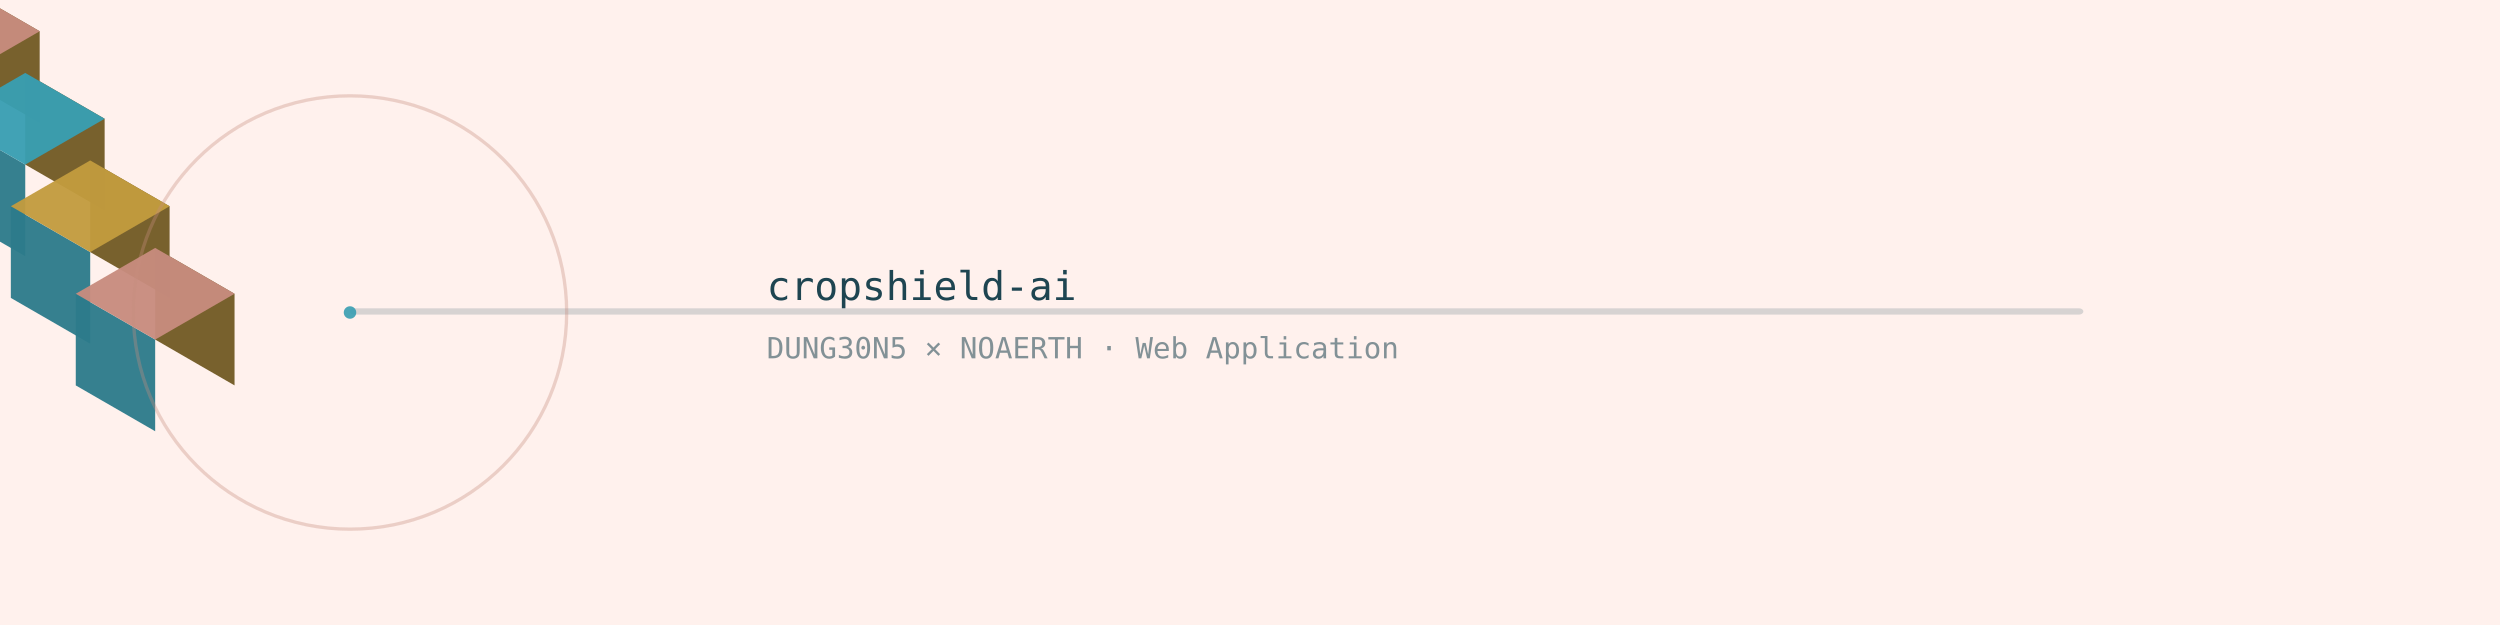
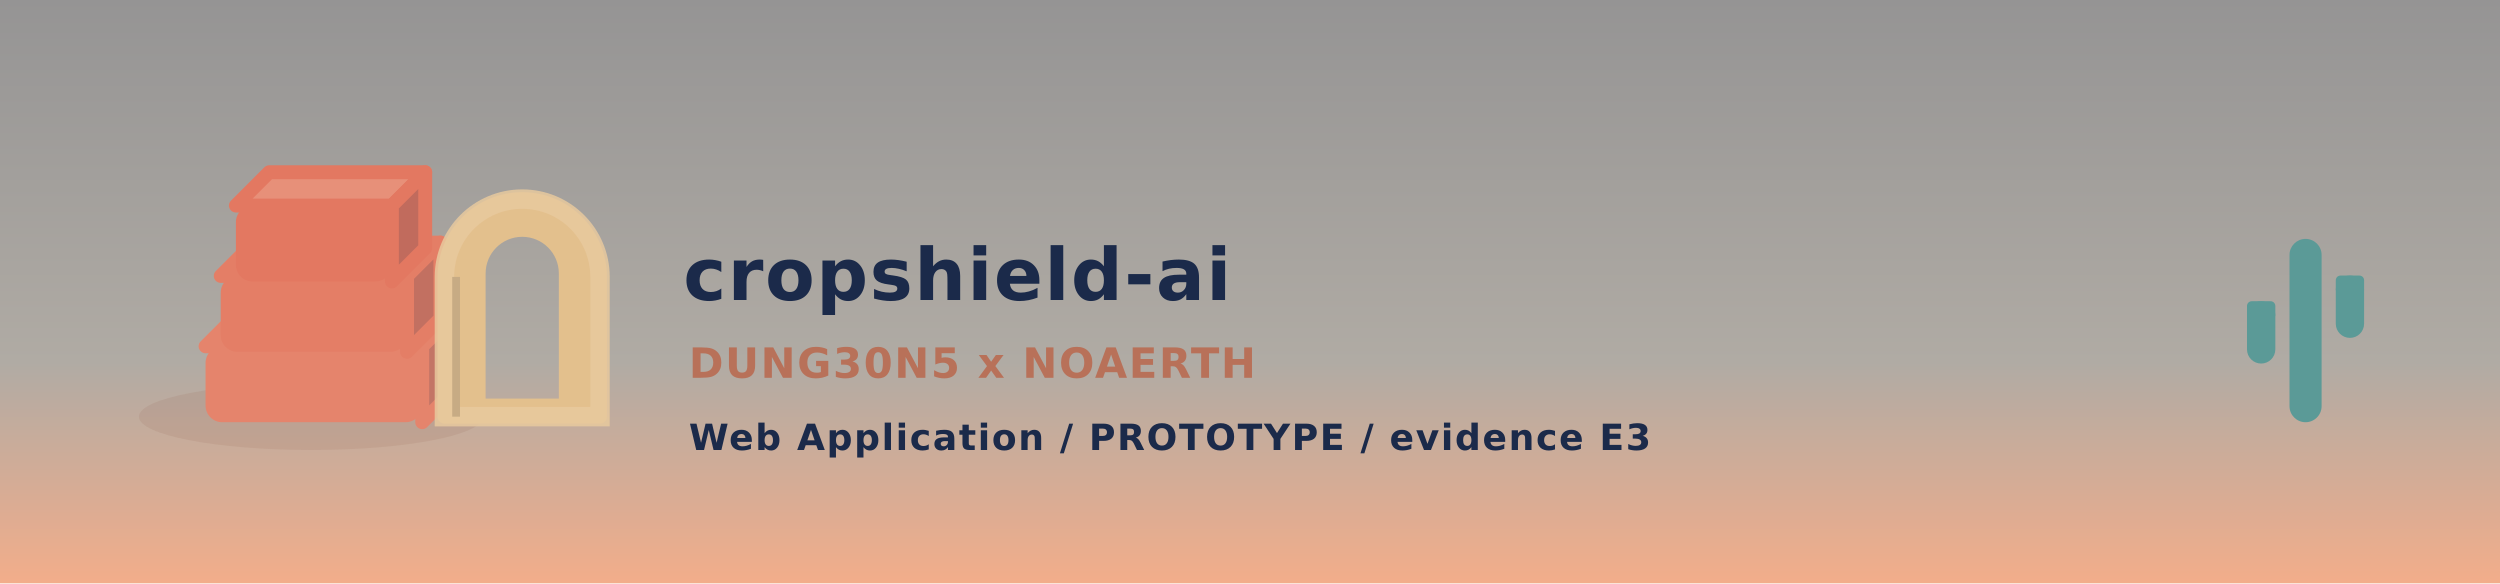
- <svg xmlns="http://www.w3.org/2000/svg" viewBox="0 0 1200 300" width="1200" height="300" role="img" aria-label="cropshield-ai identity object">
-   <rect width="1200" height="300" fill="#fff1ed" />
-   <defs>
-     <linearGradient id="gft" x1="0" y1="0" x2="1" y2="1">
-       <stop offset="0%" stop-color="#c78c7e" />
-       <stop offset="100%" stop-color="#389eb2" />
-     </linearGradient>
-   </defs>
-   <rect x="168.00" y="148.00" width="832.00" height="3.00" rx="2.00" fill="rgba(6,50,65,0.160)" opacity="1.00" />
-   <polygon points="-19.05,37.00 19.05,59.00 19.05,15.00 -19.05,-7.00" fill="#715a24" opacity="0.95" />
-   <polygon points="-57.16,59.00 -19.05,81.00 -19.05,37.00 -57.16,15.00" fill="#2c7b8b" opacity="0.95" />
-   <polygon points="-19.05,-7.00 19.05,15.00 -19.05,37.00 -57.16,15.00" fill="#c78c7e" opacity="0.95" />
-   <polygon points="12.12,79.00 50.23,101.00 50.23,57.00 12.12,35.00" fill="#715a24" opacity="0.95" />
-   <polygon points="-25.98,101.00 12.12,123.00 12.12,79.00 -25.98,57.00" fill="#2c7b8b" opacity="0.95" />
-   <polygon points="12.12,35.00 50.23,57.00 12.12,79.00 -25.98,57.00" fill="#389eb2" opacity="0.95" />
-   <polygon points="43.30,121.00 81.41,143.00 81.41,99.00 43.30,77.00" fill="#715a24" opacity="0.95" />
-   <polygon points="5.20,143.00 43.30,165.00 43.30,121.00 5.20,99.00" fill="#2c7b8b" opacity="0.95" />
-   <polygon points="43.30,77.00 81.41,99.00 43.30,121.00 5.20,99.00" fill="#c29b3e" opacity="0.95" />
-   <polygon points="74.48,163.00 112.58,185.00 112.58,141.00 74.48,119.00" fill="#715a24" opacity="0.95" />
-   <polygon points="36.37,185.00 74.48,207.00 74.48,163.00 36.37,141.00" fill="#2c7b8b" opacity="0.95" />
-   <polygon points="74.48,119.00 112.58,141.00 74.48,163.00 36.37,141.00" fill="#c78c7e" opacity="0.95" />
+ <svg xmlns="http://www.w3.org/2000/svg" width="900" height="210" viewBox="0 0 900 210" role="img" aria-label="cropshield-ai - identity object">
+   <linearGradient id="skyf" x1="0" y1="0" x2="0" y2="1">
+     <stop offset="0" stop-color="#959494" />
+     <stop offset="0.62" stop-color="#b0aba4" />
+     <stop offset="1" stop-color="#f3ad8a" />
+   </linearGradient>
+   <rect width="900" height="210" fill="url(#skyf)" />
+   <rect x="0" y="352" width="900" height="-142" fill="#e9cda3" />
+   <rect x="0" y="352" width="900" height="3" fill="#ebd1a9" />
+   <ellipse cx="112" cy="150" rx="62" ry="12" fill="rgba(138,90,68,0.11)" />
  <g>
-     <circle cx="168.00" cy="150.00" r="104.00" fill="none" stroke="rgba(199,140,126,0.350)" stroke-width="1.60" opacity="1.00" />
-     <animate attributeName="opacity" values="0.25;1.0;0.25" dur="16.3s" begin="0s" repeatCount="indefinite" />
+     <path d="M74,124.67 L152,124.67 L164,112.67 L86,112.67 Z" fill="#e99a82" stroke="#e5846c" stroke-width="5" stroke-linejoin="round" />
+     <path d="M152,124.67 L164,112.67 L164,140 L152,152 Z" fill="#c37566" stroke="#e5846c" stroke-width="5" stroke-linejoin="round" />
+     <rect x="74" y="124.67" width="78" height="27.33" rx="6" fill="#e5846c" />
+     <path d="M79.46,99.33 L146.54,99.33 L158.54,87.33 L91.46,87.33 Z" fill="#e8957d" stroke="#e47e66" stroke-width="5" stroke-linejoin="round" />
+     <path d="M146.54,99.33 L158.54,87.33 L158.54,114.67 L146.54,126.67 Z" fill="#c27061" stroke="#e47e66" stroke-width="5" stroke-linejoin="round" />
+     <rect x="79.46" y="99.33" width="67.08" height="27.33" rx="6" fill="#e47e66" />
+     <path d="M84.92,74 L141.08,74 L153.08,62 L96.92,62 Z" fill="#e79079" stroke="#e37861" stroke-width="5" stroke-linejoin="round" />
+     <path d="M141.08,74 L153.08,62 L153.08,89.33 L141.08,101.33 Z" fill="#c16b5d" stroke="#e37861" stroke-width="5" stroke-linejoin="round" />
+     <rect x="84.92" y="74" width="56.16" height="27.33" rx="6" fill="#e37861" />
+     <animate attributeName="opacity" values="0.72;1;0.72" dur="6s" begin="0s" repeatCount="indefinite" />
  </g>
-   <circle cx="168" cy="150" r="3" fill="rgba(56,158,178,0.900)">
-     <animate attributeName="opacity" values="0.35;0.95;0.35" dur="16.3s" begin="0s" repeatCount="indefinite" />
-   </circle>
-   <text x="368" y="144" font-family="ui-monospace,Menlo,monospace" font-size="19" fill="rgba(6,50,65,0.900)">cropshield-ai</text>
-   <text x="368" y="172" font-family="ui-monospace,Menlo,monospace" font-size="14" fill="rgba(6,50,65,0.500)">DUNG30N5 × NOAERTH · Web Application</text>
+   <path d="M160,150 L160,99.68 A28,28 0 0 1 216,99.68 L216,150 Z M172.32,146 L172.32,98.43 A15.68,15.68 0 0 1 203.68,98.43 L203.68,146 Z" fill="#e3c08d" fill-rule="evenodd" stroke="#e3c08d" stroke-width="5" stroke-linejoin="round" />
+   <path d="M160,150 L160,99.68 A28,28 0 0 1 216,99.68 L216,150 Z" fill="none" stroke="#e8c99d" stroke-width="7" stroke-linecap="round" opacity="0.85" />
+   <rect x="162.8" y="99.68" width="2.8" height="50.32" fill="#c7ab84" />
+   <text x="246" y="108" font-family="Verdana,DejaVu Sans,sans-serif" font-size="26" font-weight="700" letter-spacing="0.6" fill="#1b2a4a" text-anchor="start">cropshield-ai</text>
+   <text x="248" y="136" font-family="Verdana,DejaVu Sans,sans-serif" font-size="15" font-weight="700" letter-spacing="0.6" fill="#b87159" text-anchor="start">DUNG30N5 x NOAERTH</text>
+   <text x="248" y="162" font-family="Verdana,DejaVu Sans,sans-serif" font-size="13" font-weight="700" letter-spacing="0.6" fill="#1b2a4a" text-anchor="start">Web Application  /  PROTOTYPE  /  evidence E3</text>
+   <rect x="824.22" y="86" width="11.56" height="66" rx="5.78" fill="#5b9a97" />
+   <rect x="808.92" y="108.44" width="10.2" height="22.44" rx="5.1" fill="#5b9a97" />
+   <rect x="808.92" y="108.44" width="10.2" height="6.6" rx="1.7" fill="#5b9a97" />
+   <rect x="840.88" y="99.2" width="10.2" height="22.44" rx="5.1" fill="#5b9a97" />
+   <rect x="840.88" y="99.2" width="10.2" height="6.6" rx="1.7" fill="#5b9a97" />
</svg>
